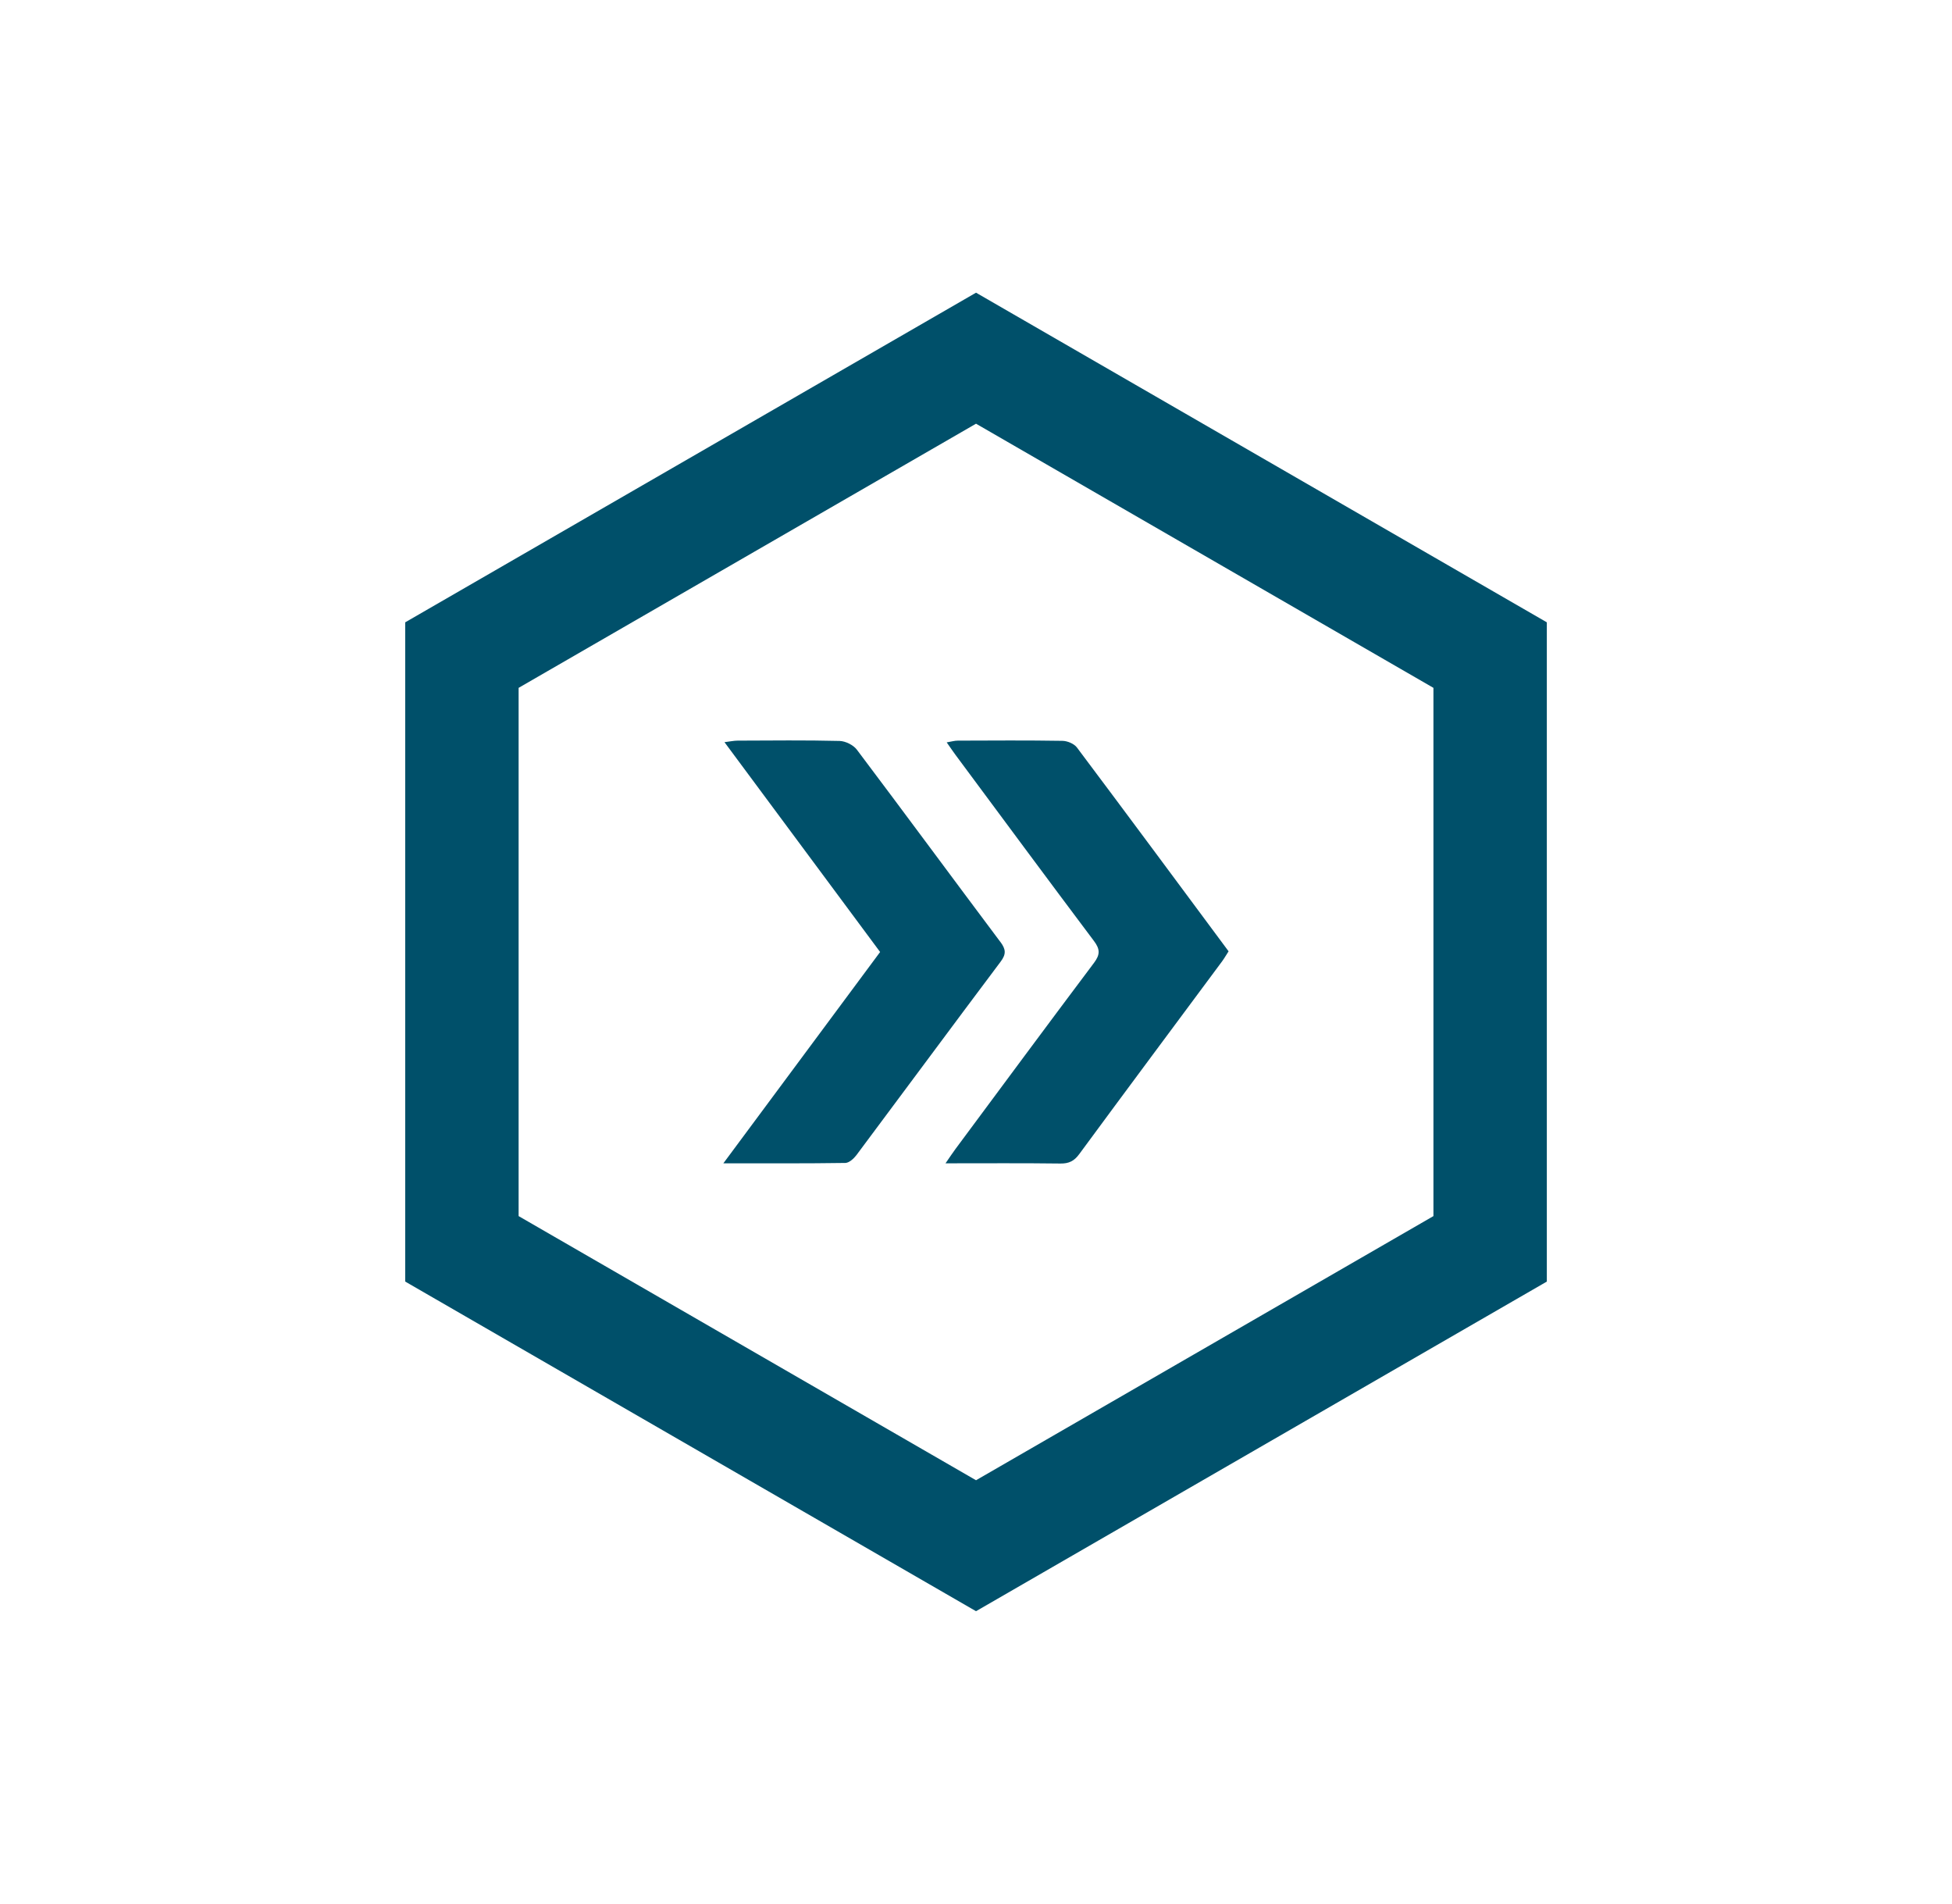
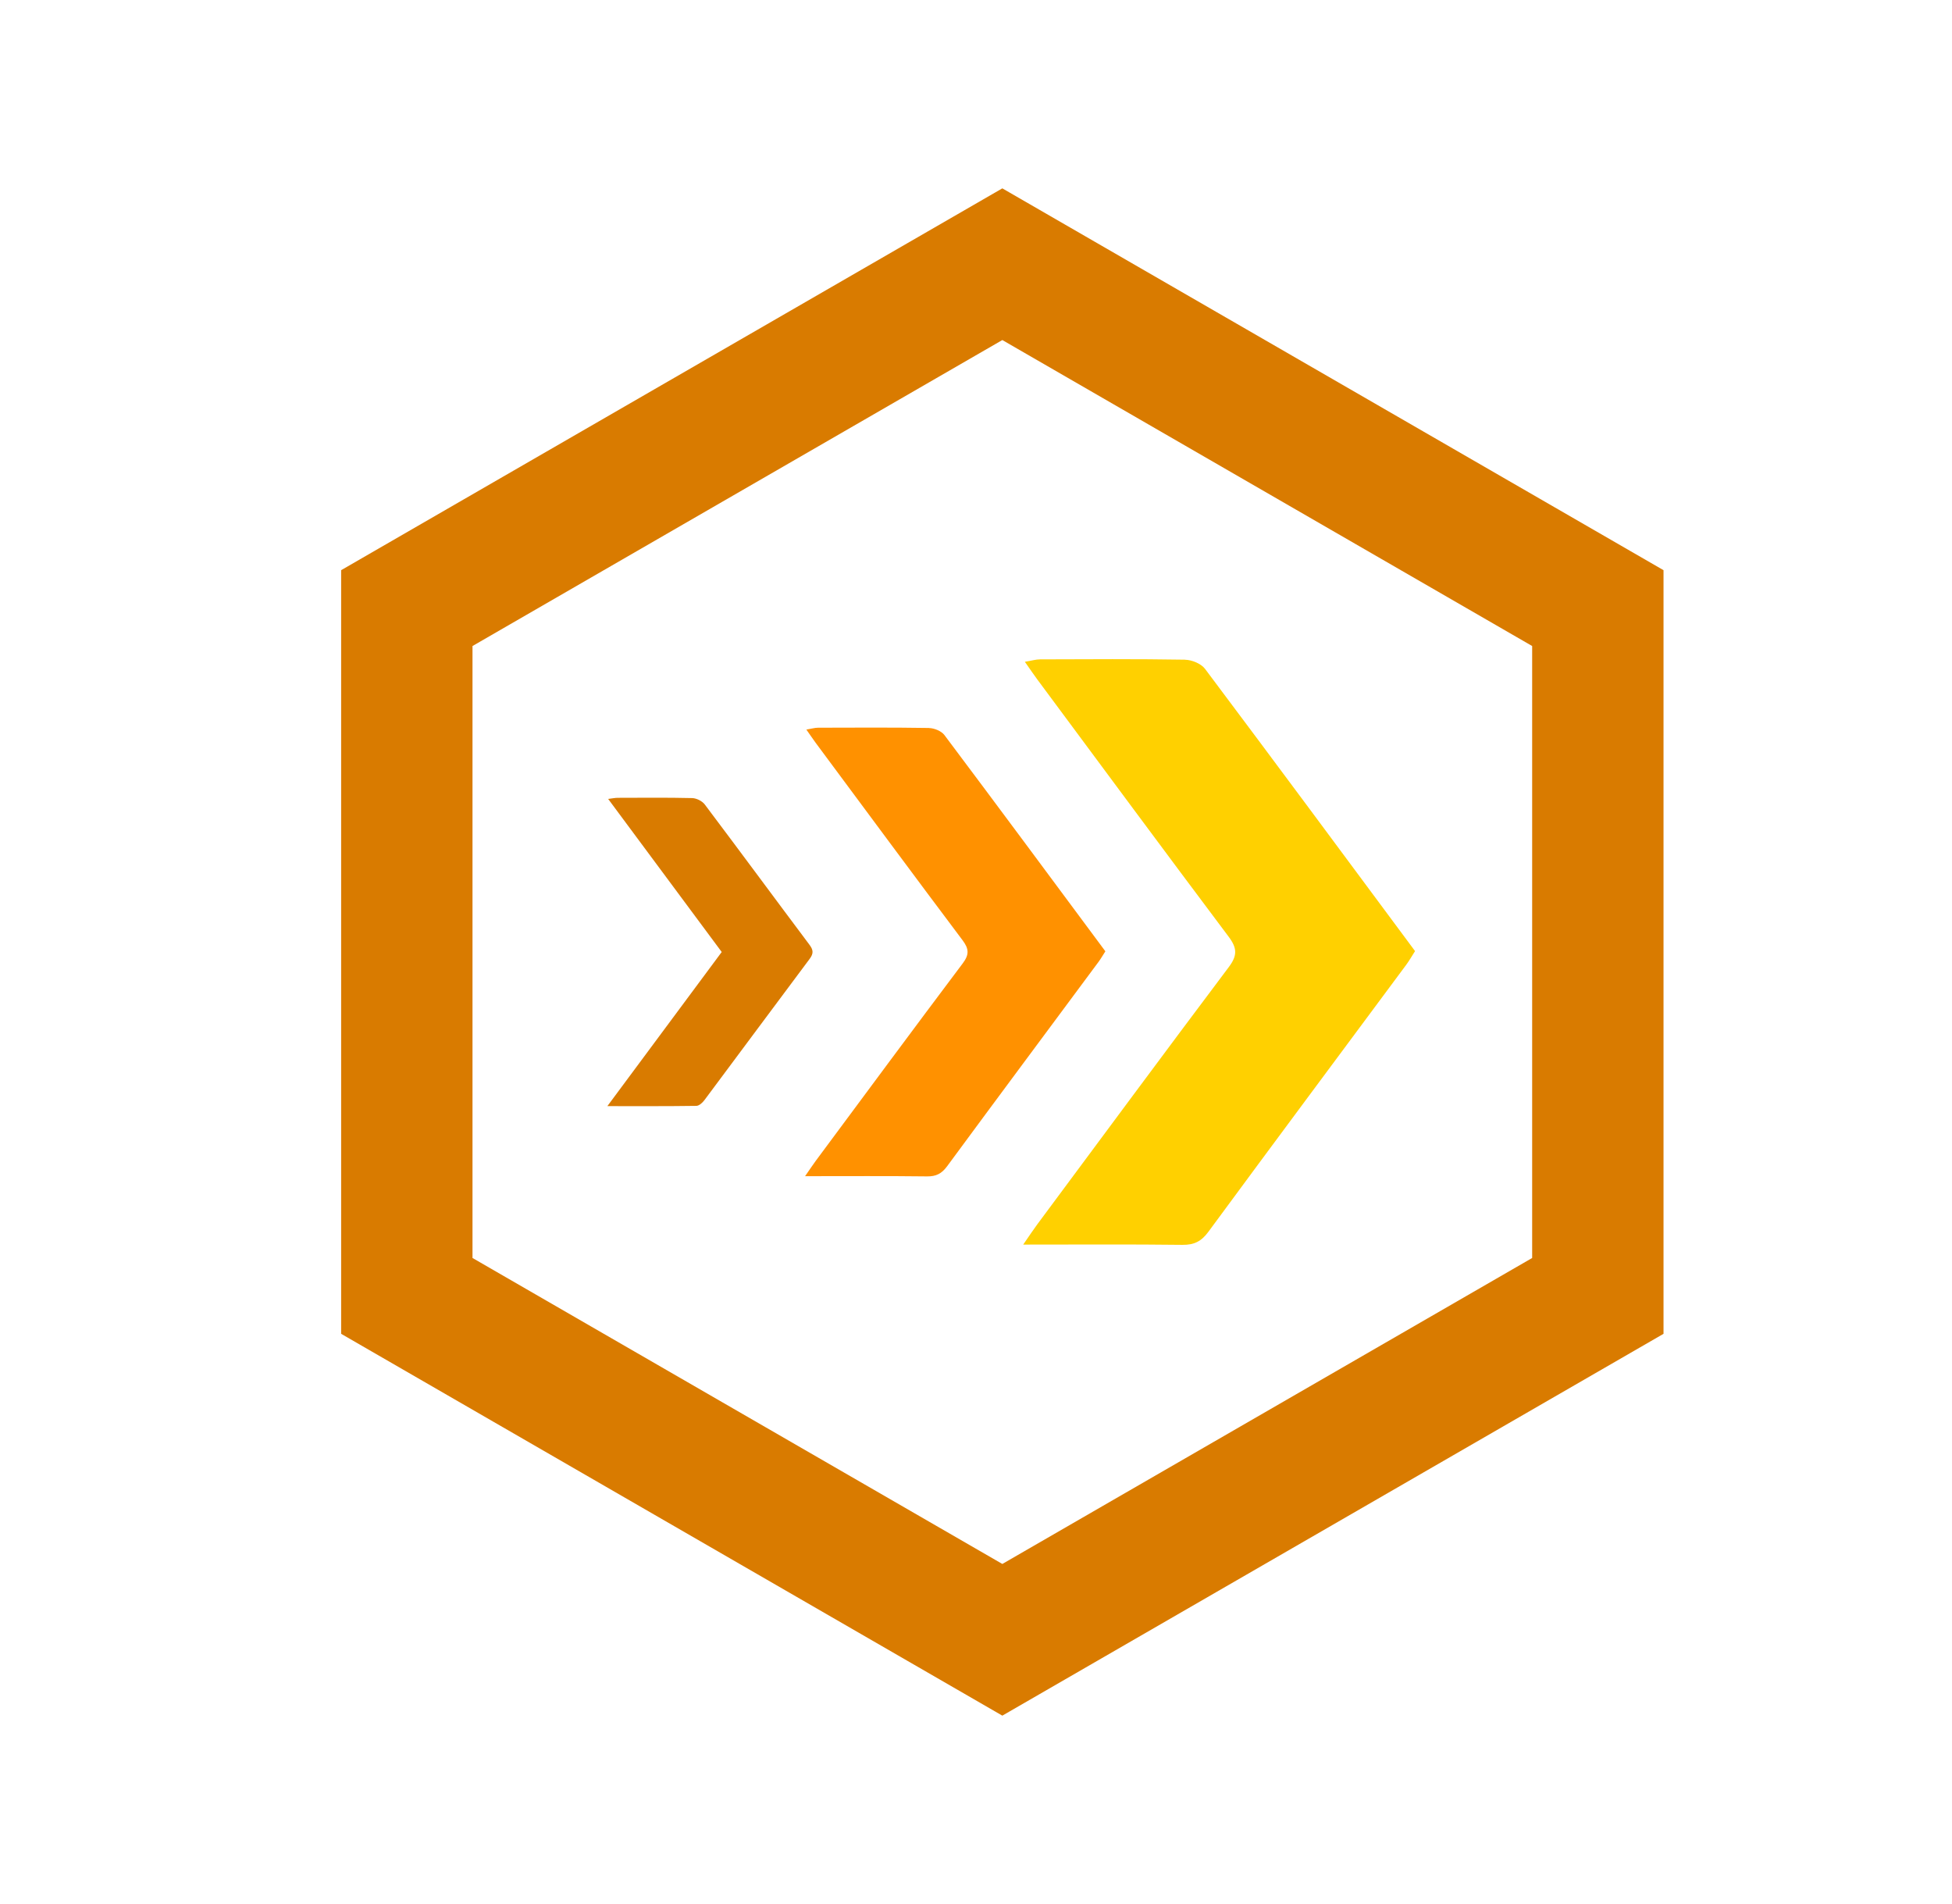
<svg xmlns="http://www.w3.org/2000/svg" id="Calque_2" data-name="Calque 2" viewBox="0 0 367.35 358.23">
  <defs>
    <style>
      .cls-1 {
-         fill: #00506a;
+         fill: #d97b00;
+       }
+ 
+       .cls-2 {
+         fill: #ffd000;
+       }
+ 
+       .cls-3 {
+         fill: #ff9100;
      }
    </style>
  </defs>
-   <g>
-     <path class="cls-1" d="m199.93,139.39c-6.56-.11-13.12-.06-19.69-.04-.6,0-1.19.18-2.08.33.7.99,1.16,1.68,1.65,2.34,8.67,11.68,17.31,23.38,26.05,35.01,1.16,1.54,1.21,2.55.03,4.12-8.74,11.63-17.39,23.33-26.06,35.01-.53.71-1.02,1.46-1.89,2.72,7.69,0,14.66-.05,21.63.04,1.6.02,2.59-.48,3.54-1.78,8.92-12.12,17.92-24.19,26.89-36.28.43-.59.79-1.23,1.21-1.87-9.56-12.88-19.01-25.65-28.55-38.36-.54-.71-1.8-1.23-2.73-1.24Z" />
-     <path class="cls-1" d="m188.27,177.24c-9.03-12.04-17.95-24.16-27.01-36.18-.67-.89-2.14-1.62-3.26-1.65-6.39-.16-12.79-.08-19.18-.06-.68,0-1.36.15-2.48.29,9.95,13.41,19.6,26.42,29.29,39.48-9.75,13.14-19.4,26.14-29.5,39.76,8.18,0,15.56.04,22.95-.07.71-.01,1.59-.81,2.09-1.47,9.06-12.12,18.05-24.3,27.14-36.4,1.07-1.42.99-2.32-.03-3.7Z" />
-   </g>
-   <path class="cls-1" d="m183.68,303.15l-107.42-62.02v-124.04l107.42-62.02,107.42,62.02v124.04l-107.42,62.02Zm-86.08-74.34l86.08,49.7,86.08-49.7v-99.39l-86.08-49.7-86.08,49.7v99.39Z" />
+   <path class="cls-3" d="m174.84,136.97c-6.96-.11-13.92-.07-20.88-.05-.63,0-1.27.2-2.21.35.74,1.05,1.23,1.78,1.75,2.49,9.2,12.39,18.37,24.81,27.64,37.14,1.23,1.63,1.28,2.71.03,4.37-9.28,12.33-18.45,24.75-27.65,37.14-.56.76-1.08,1.55-2.01,2.89,8.15,0,15.55-.05,22.95.04,1.7.02,2.74-.51,3.76-1.88,9.47-12.86,19.01-25.66,28.52-38.49.46-.62.84-1.3,1.28-1.98-10.14-13.66-20.17-27.21-30.29-40.69-.57-.76-1.91-1.3-2.9-1.32Z" />
+   <path class="cls-1" d="m152.33,177.75c-6.59-8.79-13.1-17.63-19.7-26.39-.49-.65-1.56-1.18-2.38-1.2-4.66-.11-9.33-.06-13.99-.05-.5,0-1,.11-1.81.21,7.26,9.78,14.3,19.27,21.37,28.8-7.11,9.58-14.15,19.07-21.52,29,5.96,0,11.35.03,16.74-.05.52,0,1.16-.59,1.52-1.07,6.61-8.84,13.17-17.73,19.79-26.56.78-1.04.73-1.69-.03-2.7Z" />
+   <path class="cls-2" d="m223,124.12c-9.08-.15-18.17-.09-27.25-.06-.83,0-1.65.26-2.88.46.97,1.38,1.61,2.33,2.29,3.25,12,16.17,23.97,32.37,36.06,48.47,1.6,2.13,1.67,3.53.04,5.7-12.1,16.09-24.07,32.29-36.08,48.46-.73.99-1.41,2.02-2.62,3.77,10.64,0,20.29-.07,29.95.05,2.22.03,3.58-.66,4.9-2.46,12.35-16.78,24.81-33.49,37.22-50.22.6-.81,1.1-1.7,1.67-2.59-13.23-17.83-26.32-35.51-39.52-53.1-.74-.99-2.49-1.7-3.78-1.72Z" />
+   <path class="cls-1" d="m188.63,322.8l-124.43-71.84V107.28l124.43-71.84,124.43,71.84v143.68l-124.43,71.84Zm-99.71-86.11l99.71,57.57,99.71-57.57v-115.14l-99.71-57.57-99.71,57.57v115.14Z" />
</svg>
